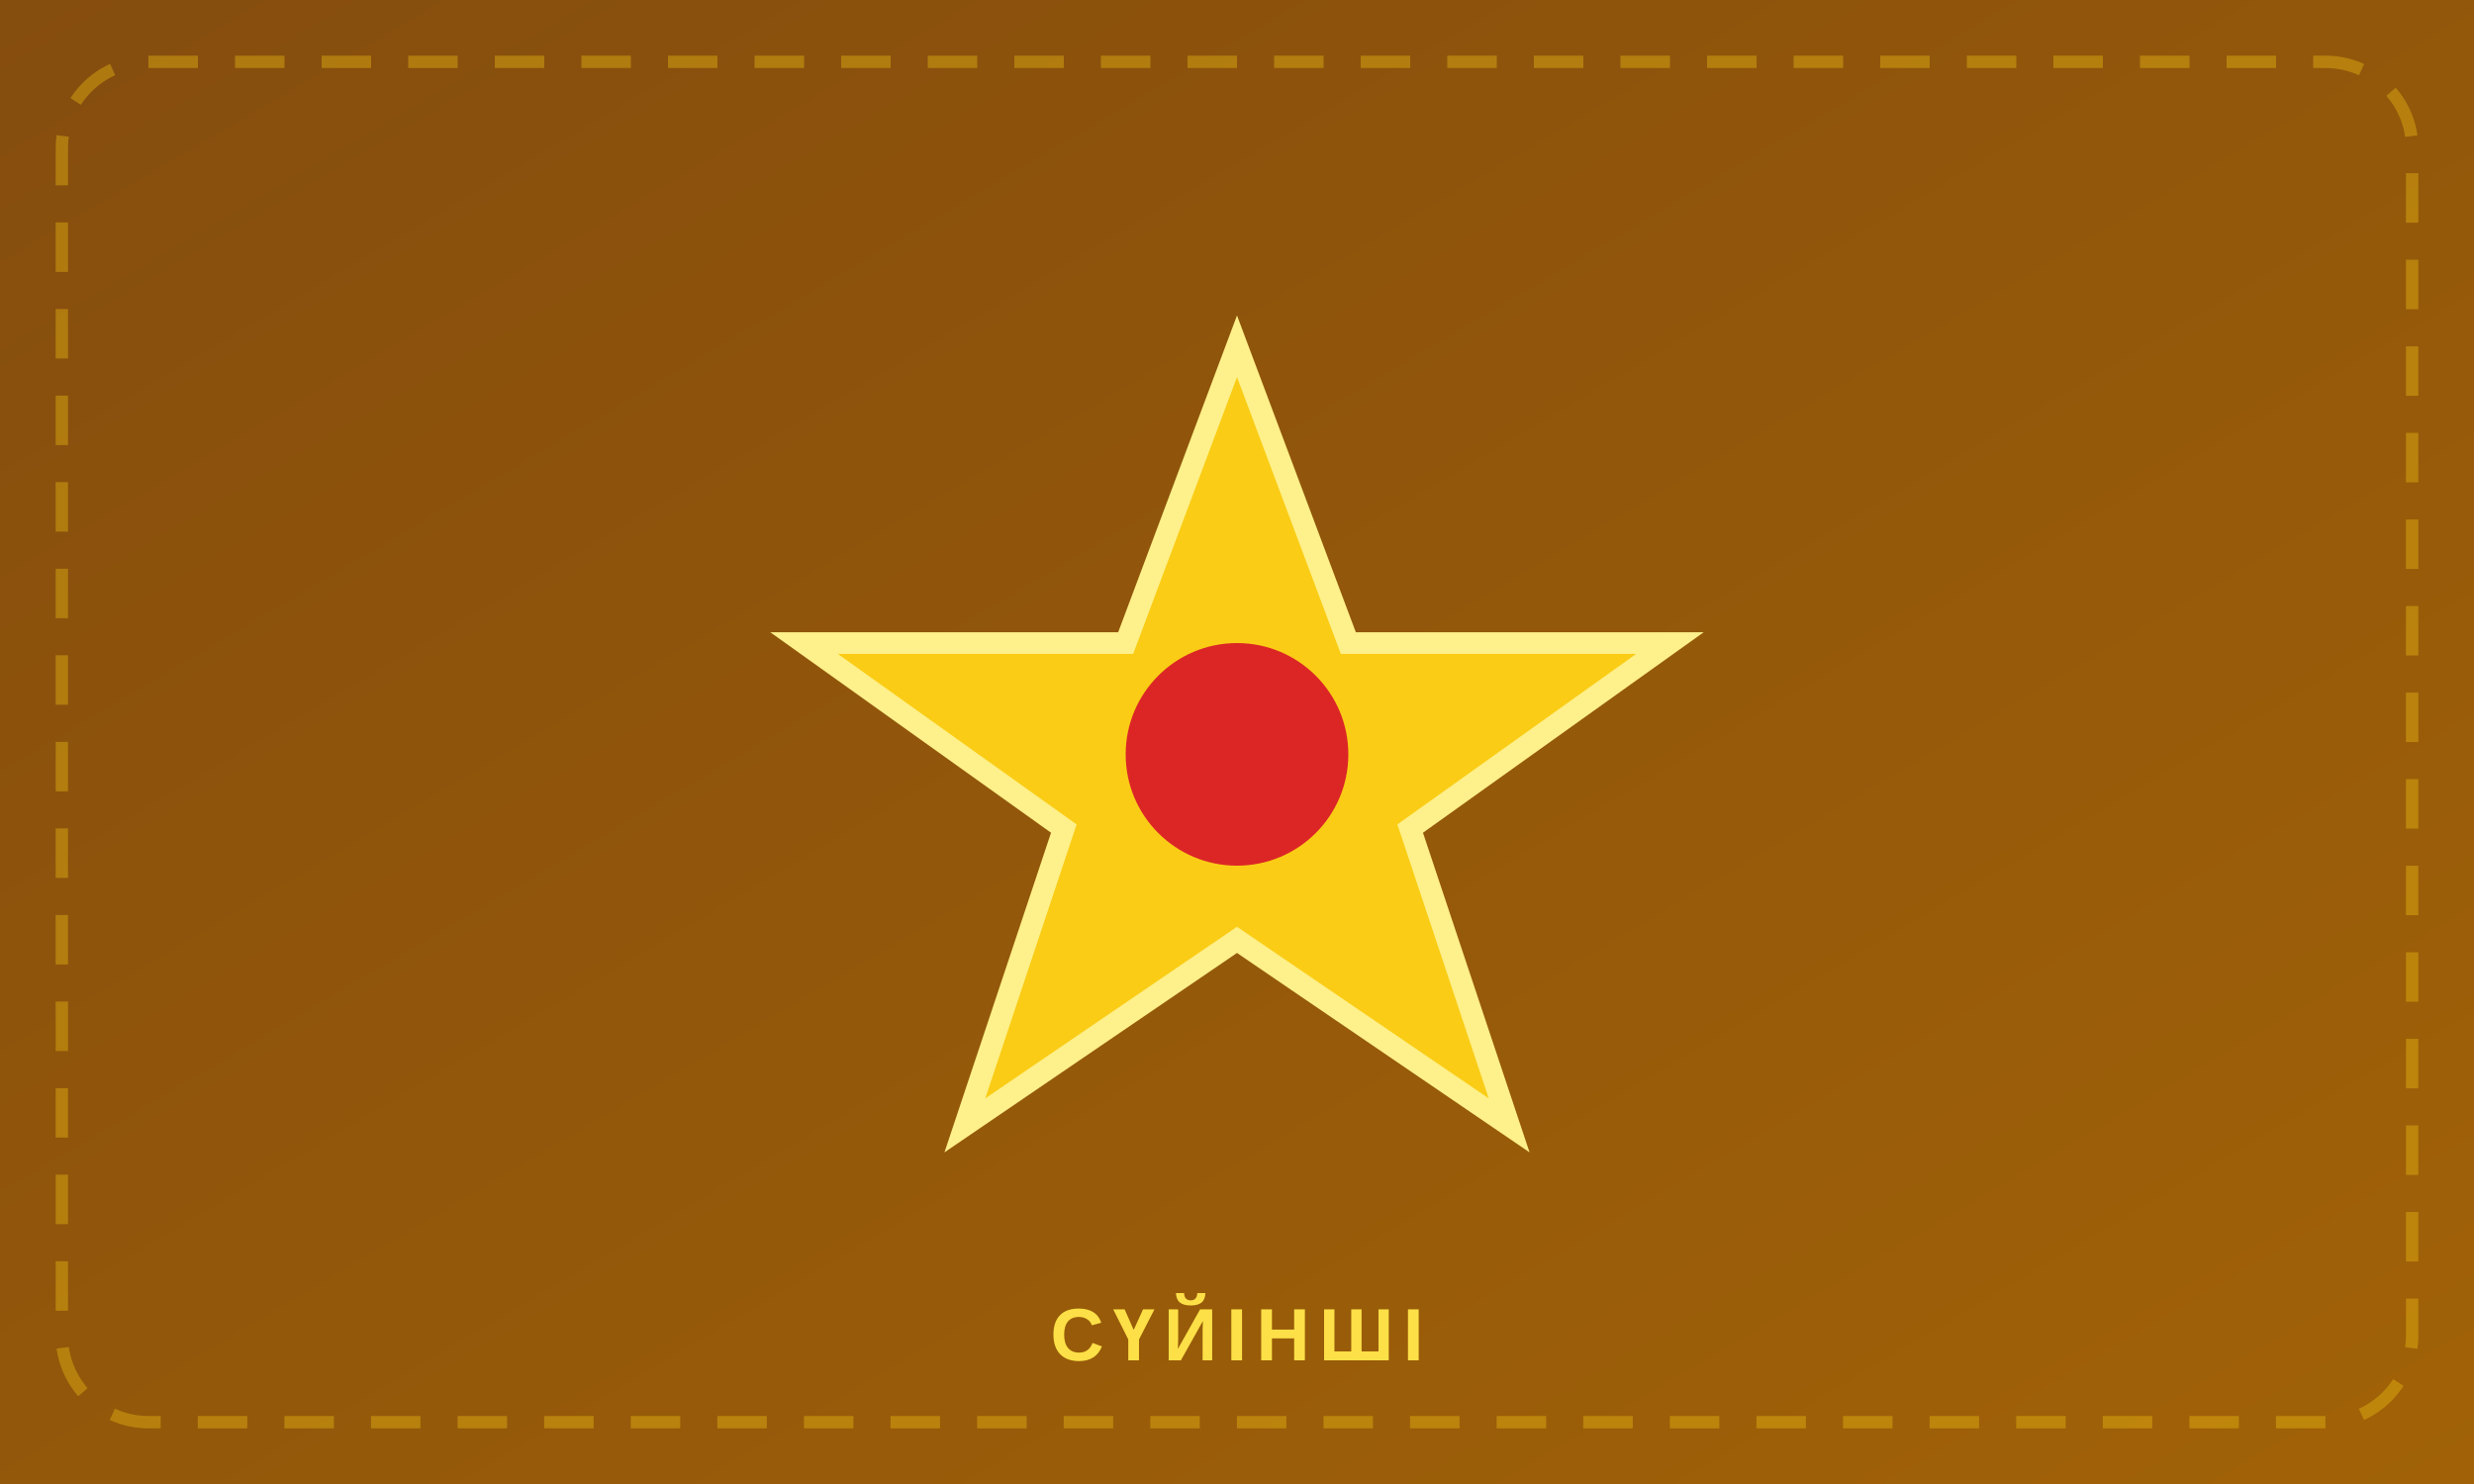
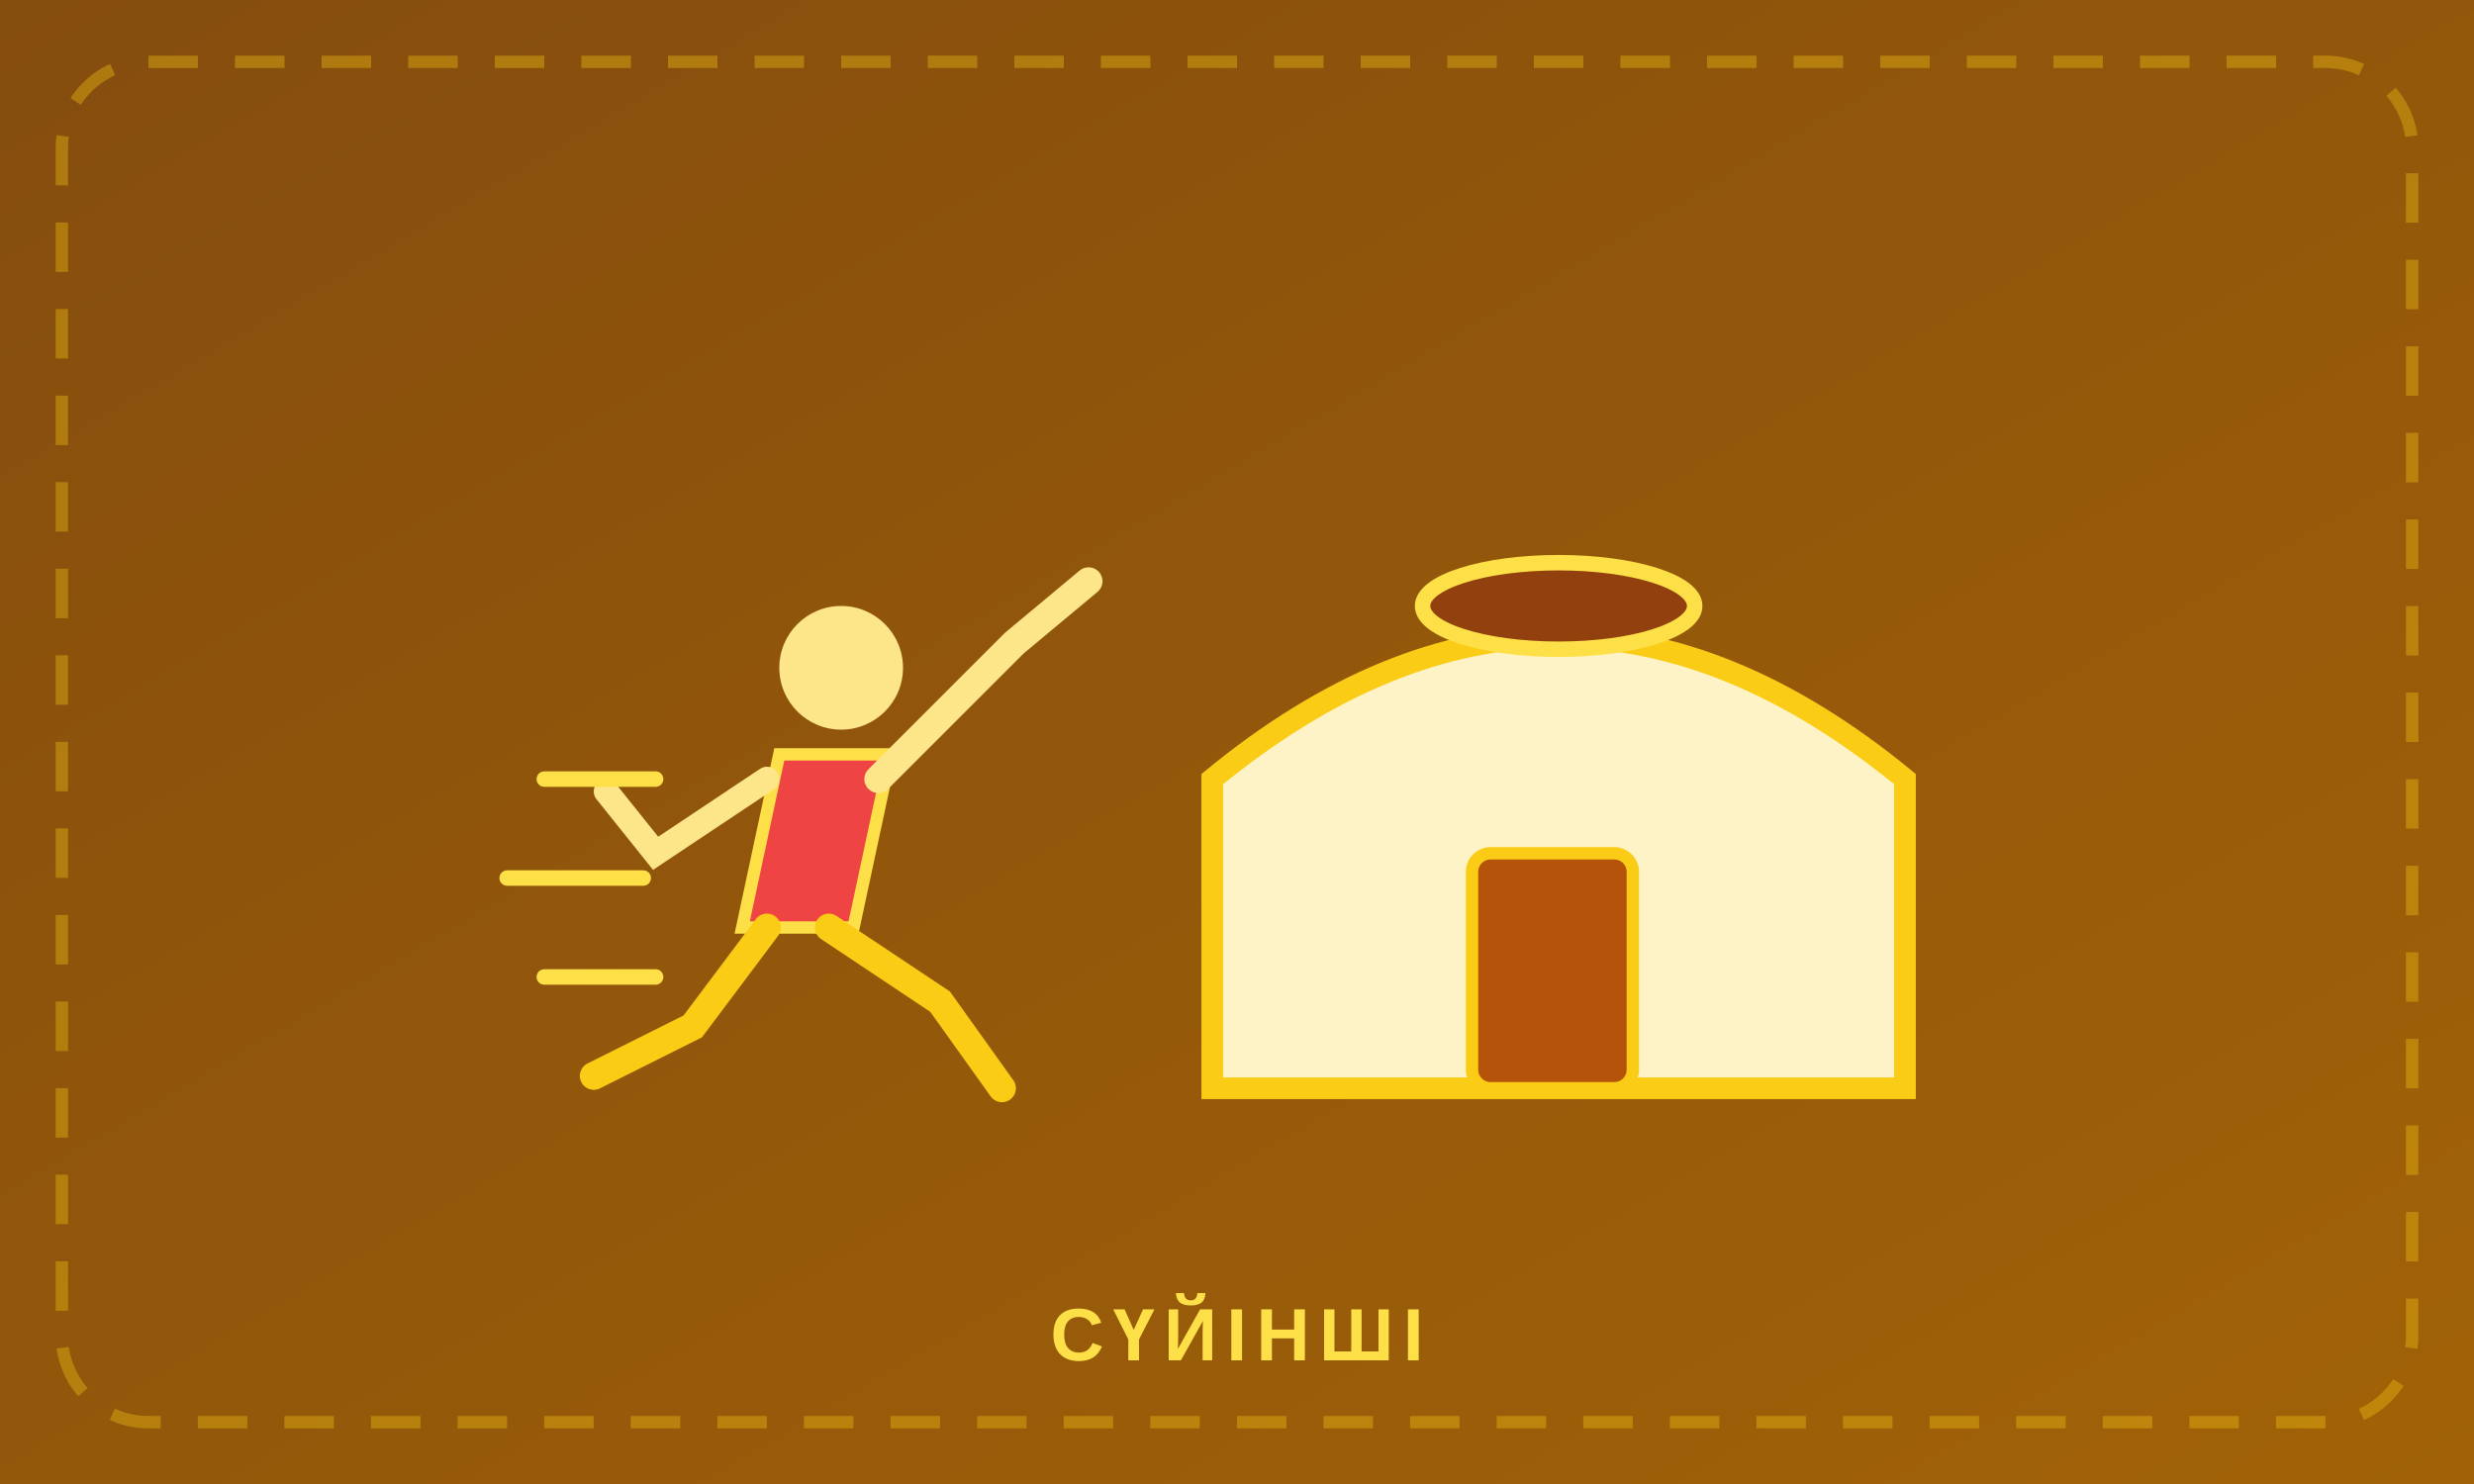
<svg xmlns="http://www.w3.org/2000/svg" viewBox="0 0 400 240" width="400" height="240">
  <defs>
    <linearGradient id="g_suinshi" x1="0" y1="0" x2="1" y2="1">
      <stop offset="0%" stop-color="#854d0e" />
      <stop offset="100%" stop-color="#a16207" />
    </linearGradient>
  </defs>
  <rect width="400" height="240" fill="url(#g_suinshi)" />
  <rect x="10" y="10" width="380" height="220" rx="14" fill="none" stroke="#facc15" stroke-opacity="0.35" stroke-width="2" stroke-dasharray="8 6" />
-   <polygon points="200,56 218,104 270,104 228,134 244,182 200,152 156,182 172,134 130,104 182,104" fill="#facc15" stroke="#fef08a" stroke-width="3.5" />
-   <circle cx="200" cy="122" r="18" fill="#dc2626" />
+   <path d="M196 176 L196 126 Q252 80 308 126 L308 176 Z" fill="#fef3c7" stroke="#facc15" stroke-width="3.5" />
+   <ellipse cx="252" cy="98" rx="22" ry="7" fill="#92400e" stroke="#fde047" stroke-width="2.5" />
+   <rect x="238" y="138" width="26" height="38" rx="3" fill="#b45309" stroke="#facc15" stroke-width="2" />
+   <circle cx="136" cy="108" r="10" fill="#fde68a" />
+   <path d="M126 122 L144 122 L138 150 L120 150 Z" fill="#ef4444" stroke="#fde047" stroke-width="2" />
+   <polyline points="142,126 164,104 176,94" fill="none" stroke="#fde68a" stroke-width="4.5" stroke-linecap="round" />
+   <polyline points="124,126 106,138 98,128" fill="none" stroke="#fde68a" stroke-width="4" stroke-linecap="round" />
+   <polyline points="134,150 152,162 162,176" fill="none" stroke="#facc15" stroke-width="4.5" stroke-linecap="round" />
+   <polyline points="124,150 112,166 96,174" fill="none" stroke="#facc15" stroke-width="4.5" stroke-linecap="round" />
+   <line x1="88" y1="126" x2="106" y2="126" stroke="#fde047" stroke-width="2.5" stroke-linecap="round" />
+   <line x1="82" y1="142" x2="104" y2="142" stroke="#fde047" stroke-width="2.5" stroke-linecap="round" />
+   <line x1="88" y1="158" x2="106" y2="158" stroke="#fde047" stroke-width="2.5" stroke-linecap="round" />
  <text x="200" y="220" fill="#fde047" font-family="Arial, sans-serif" font-size="12" font-weight="bold" letter-spacing="1.5" text-anchor="middle">СҮЙІНШІ</text>
</svg>
